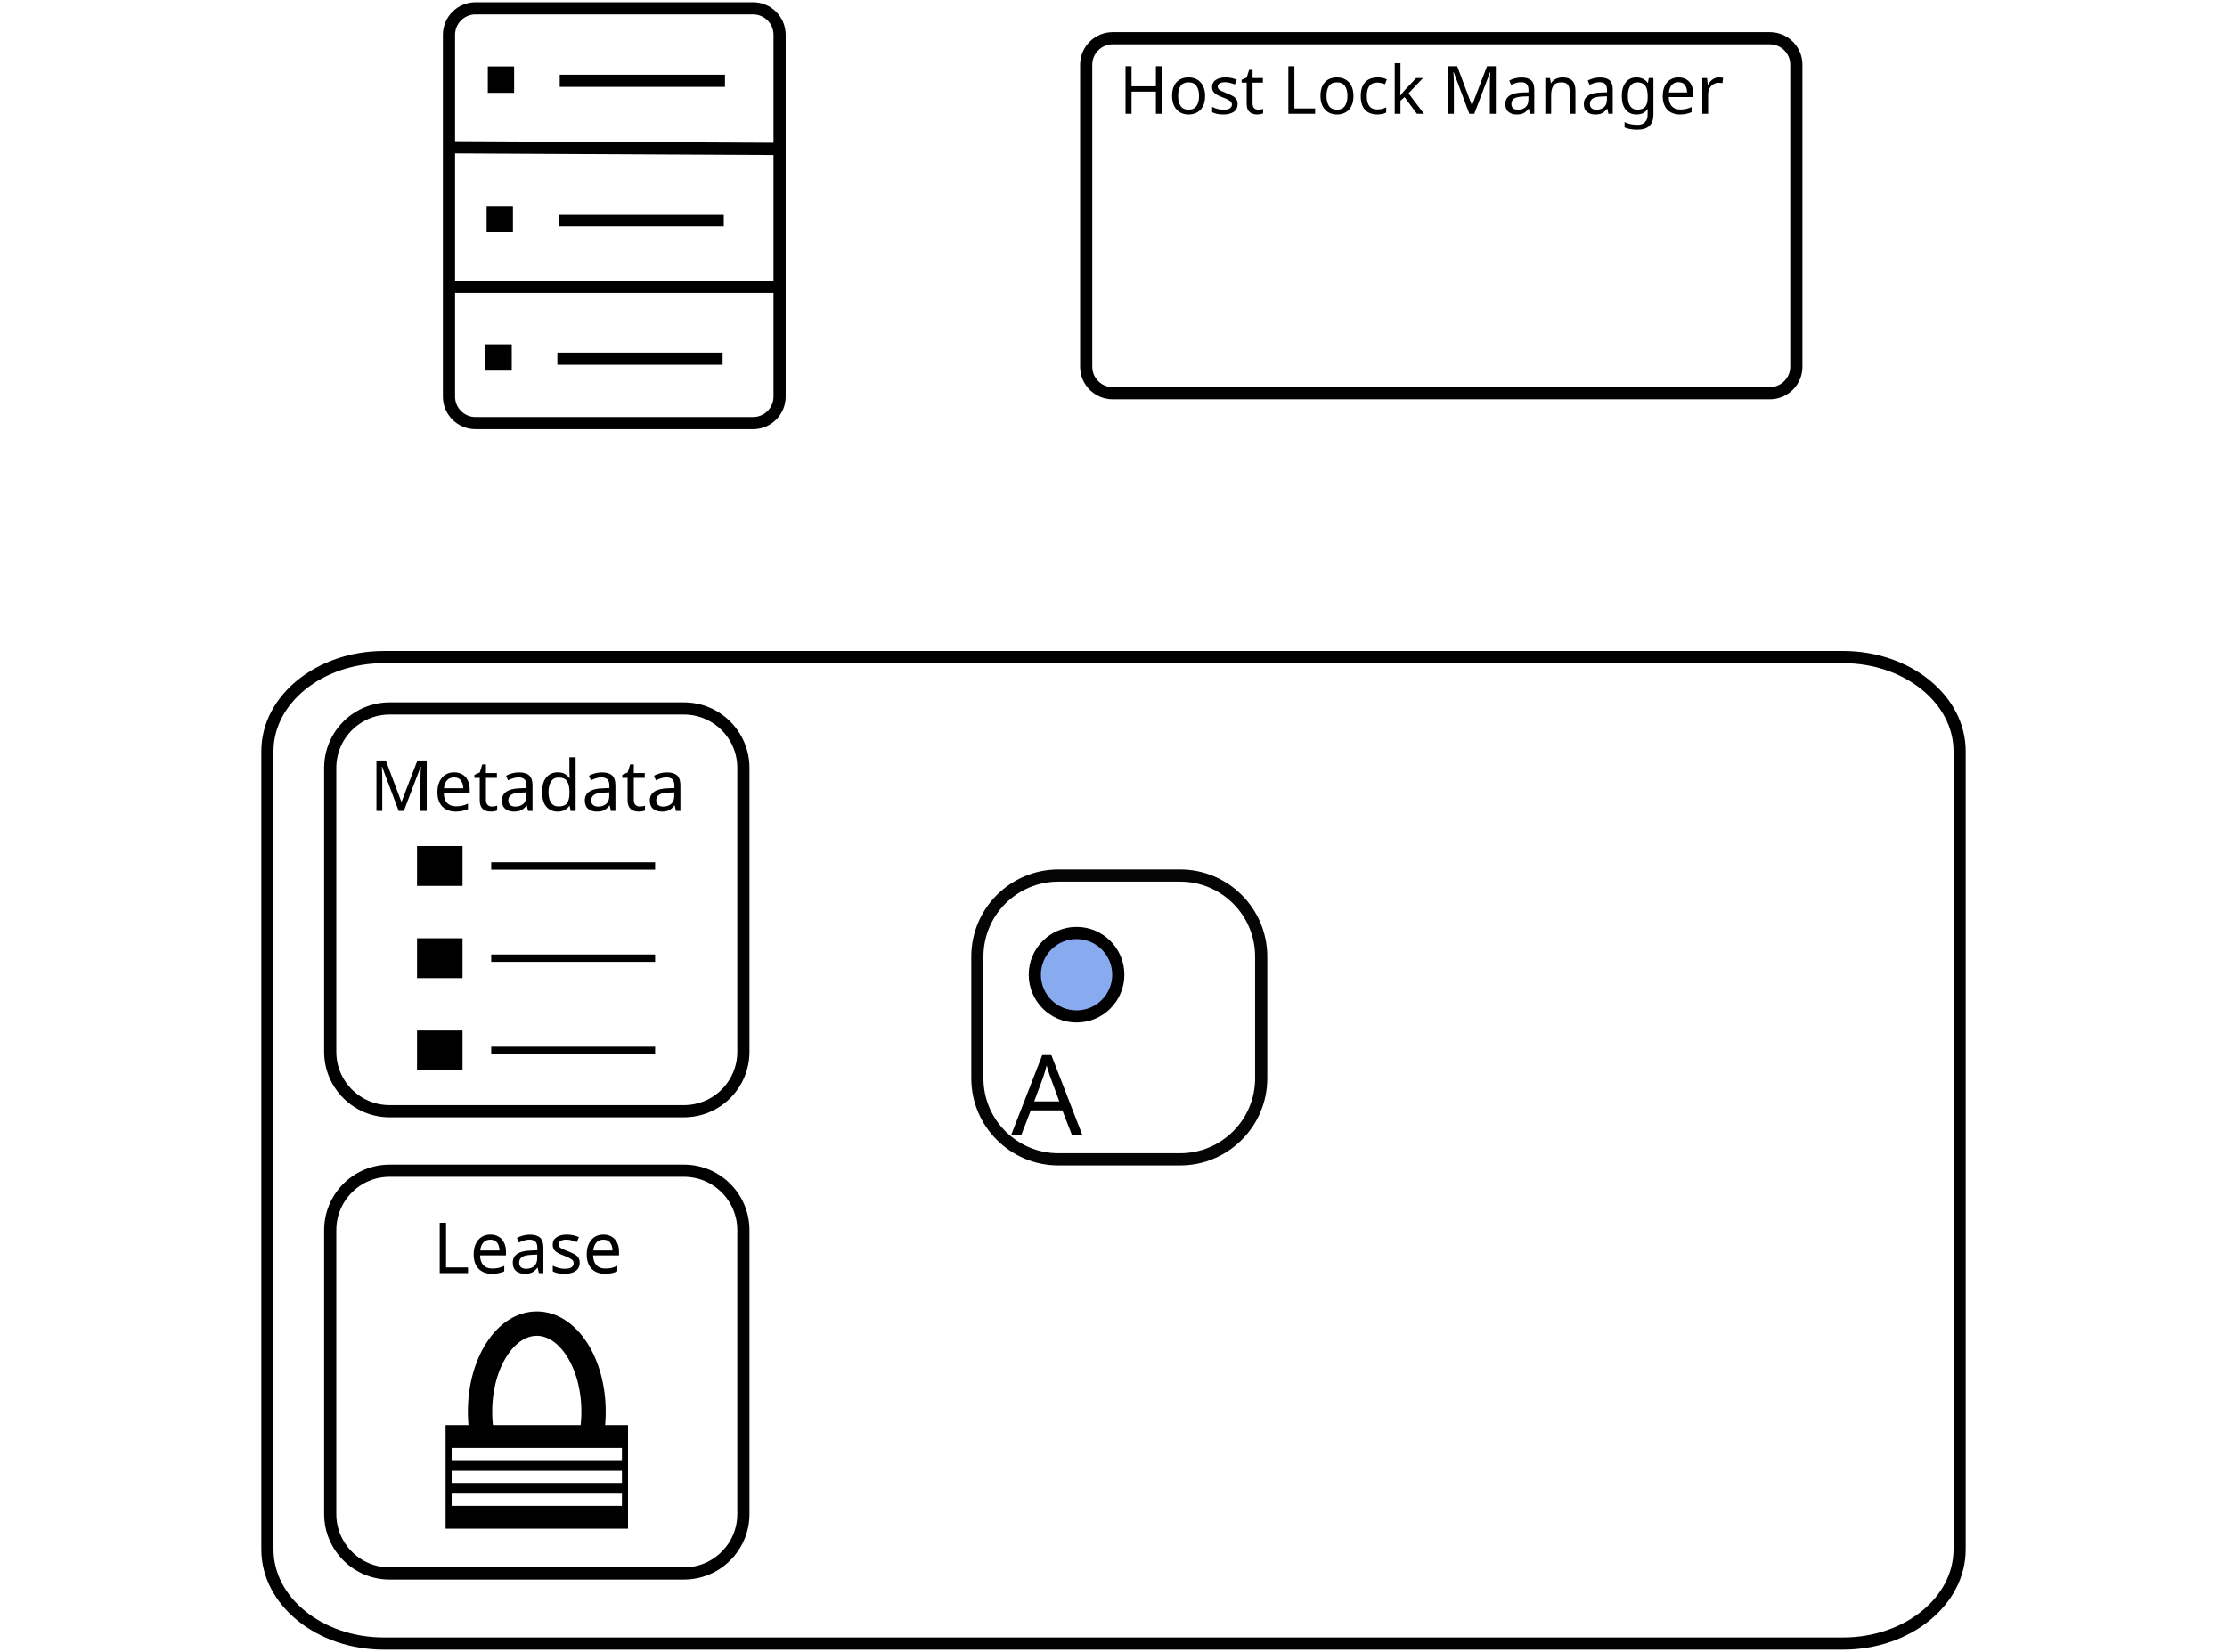
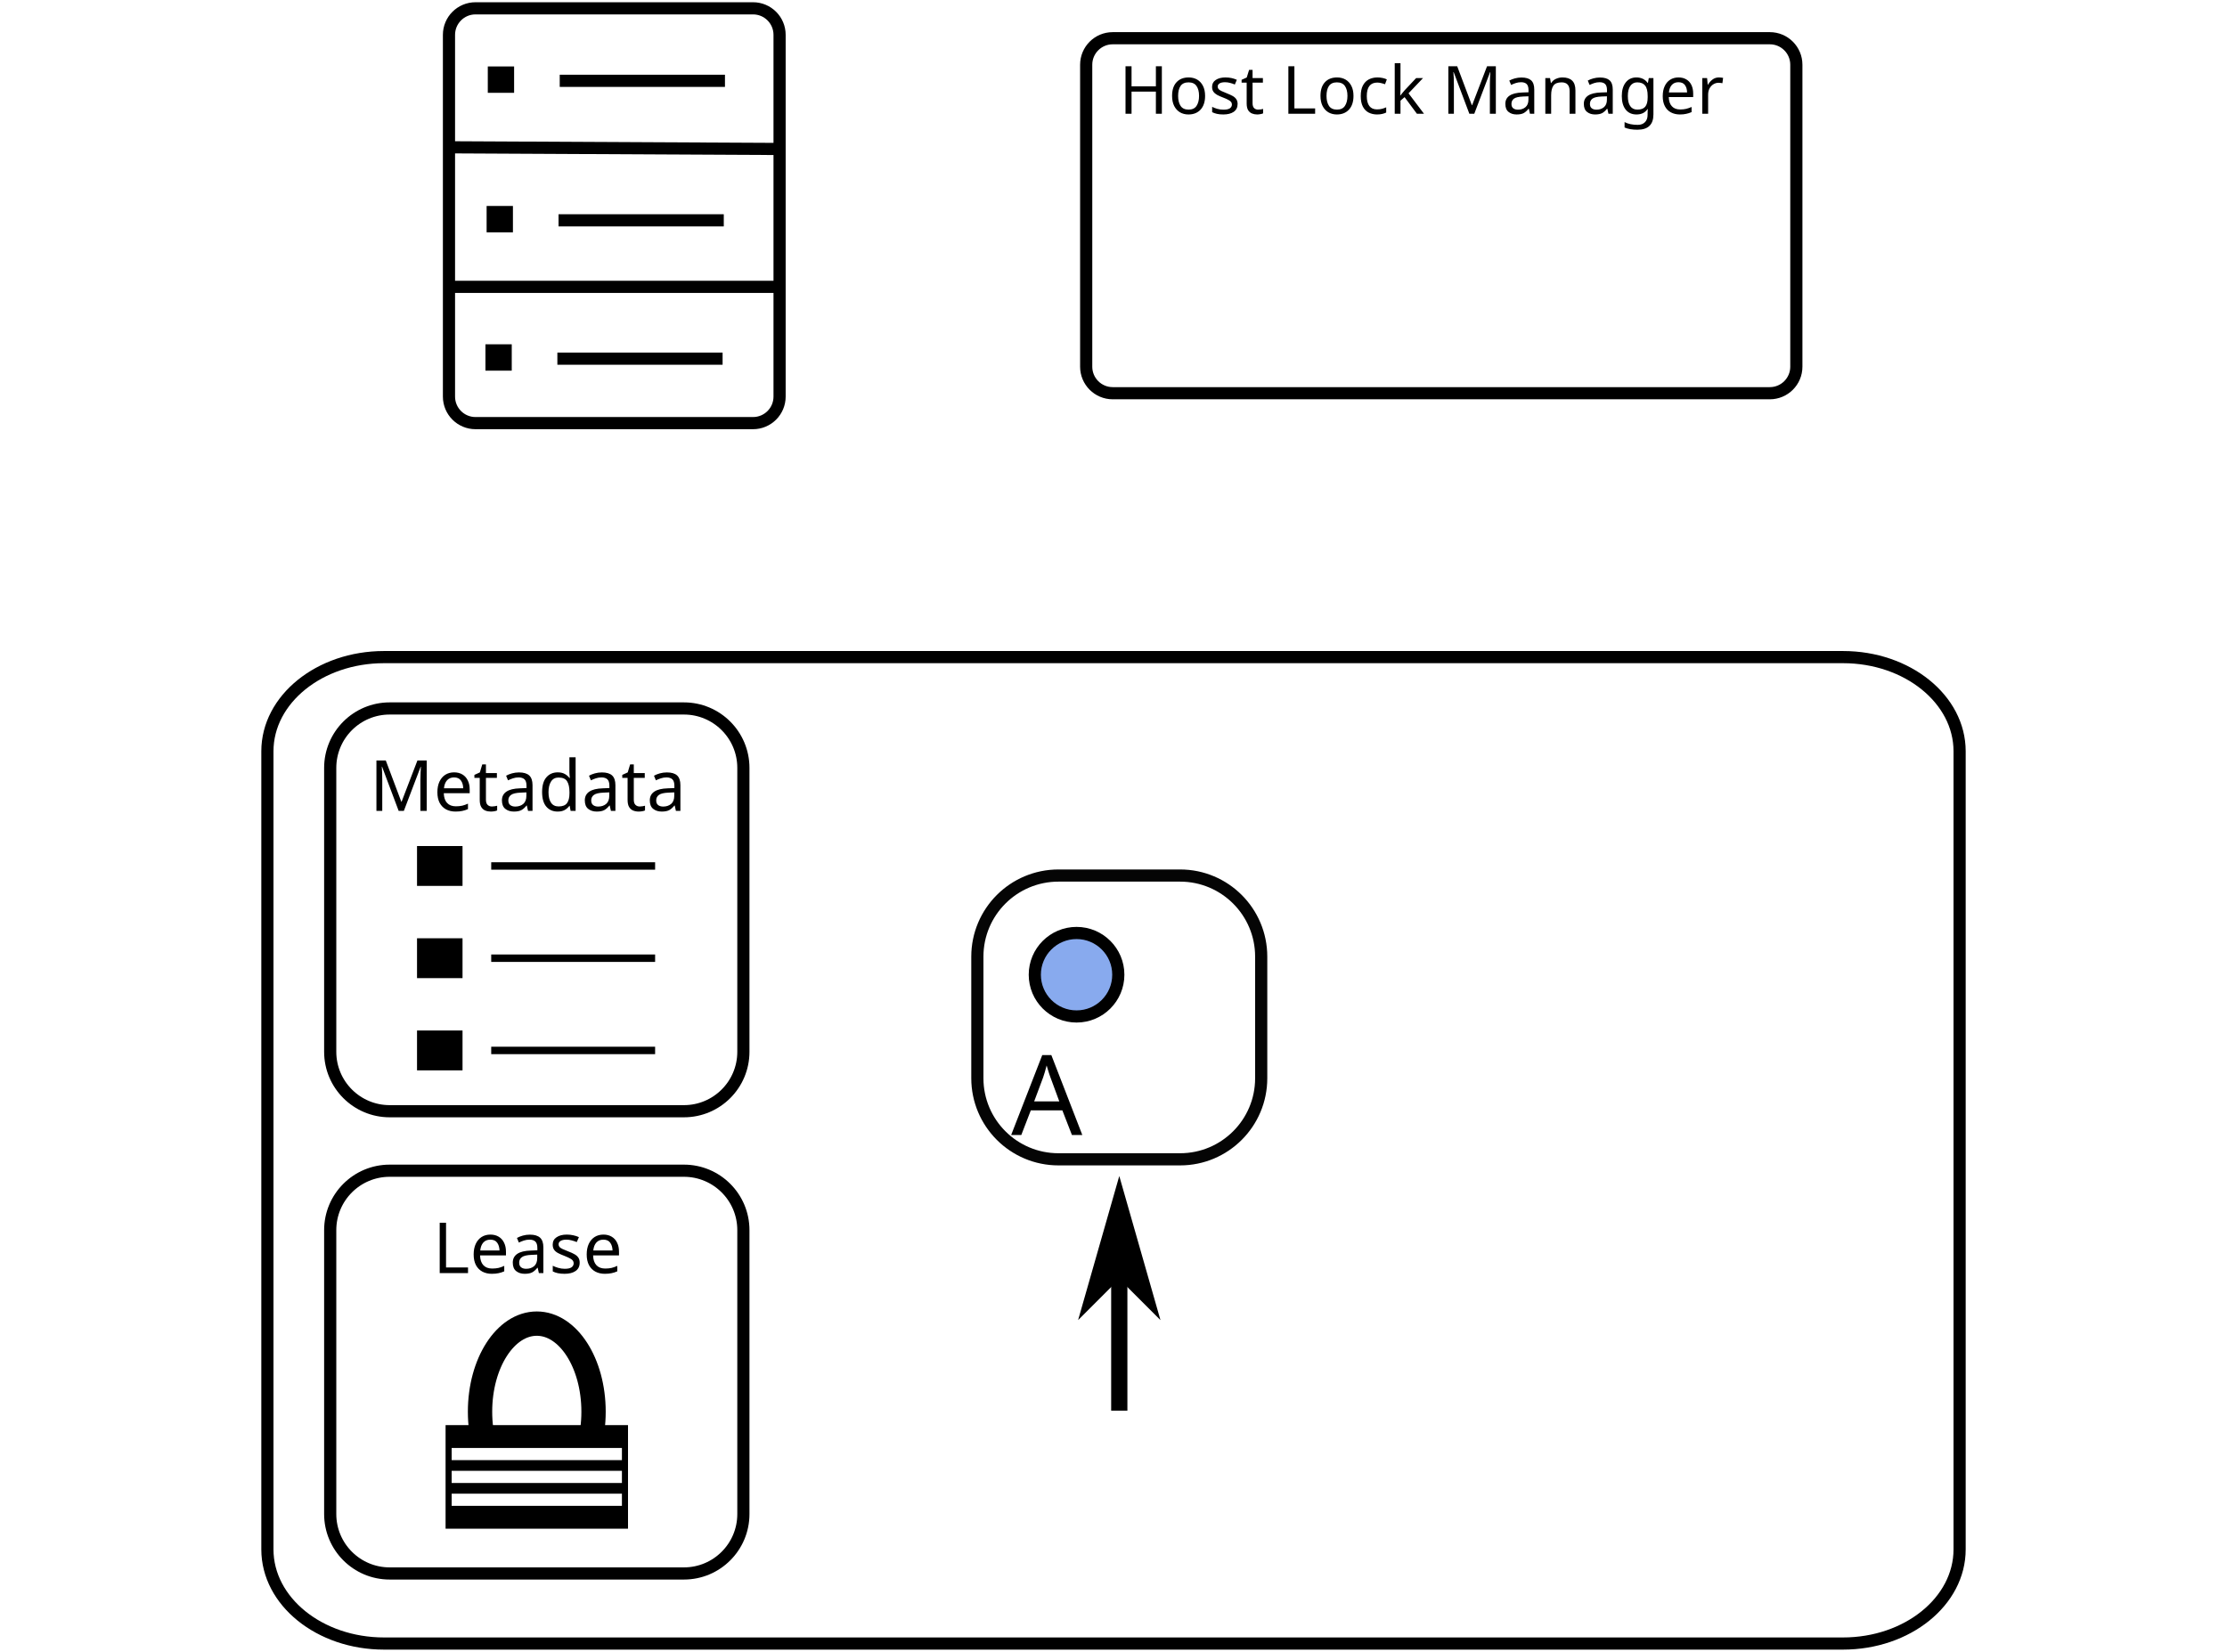
<svg xmlns="http://www.w3.org/2000/svg" xmlns:ns1="http://www.openswatchbook.org/uri/2009/osb" xmlns:xlink="http://www.w3.org/1999/xlink" width="155mm" height="115mm" id="svg5421" version="1.1" viewBox="0 0 549.213 407.48">
  <defs id="defs5423">
+     <marker orient="auto" refY="0.0" refX="0.0" id="Arrow1Lstart" style="overflow:visible">
+       <path id="path15680" d="M 0.0,0.0 L 5.0,-5.0 L -12.5,0.0 L 5.0,5.0 L 0.0,0.0 z " style="fill-rule:evenodd;stroke:#000000;stroke-width:1pt;stroke-opacity:1;fill:#000000;fill-opacity:1" transform="scale(0.8) translate(12.5,0)" />
+     </marker>
+     <marker orient="auto" refY="0.0" refX="0.0" id="Arrow1Mstart" style="overflow:visible">
+       <path id="path15686" d="M 0.0,0.0 L 5.0,-5.0 L -12.5,0.0 L 5.0,5.0 L 0.0,0.0 z " style="fill-rule:evenodd;stroke:#000000;stroke-width:1pt;stroke-opacity:1;fill:#000000;fill-opacity:1" transform="scale(0.4) translate(10,0)" />
+     </marker>
    <linearGradient id="linearGradient6380" ns1:paint="solid">
      <stop style="stop-color:#000000;stop-opacity:1;" offset="0" id="stop6382" />
    </linearGradient>
    <linearGradient id="linearGradient27637" ns1:paint="solid">
      <stop style="stop-color:#000000;stop-opacity:1;" offset="0" id="stop27639" />
    </linearGradient>
    <linearGradient id="linearGradient25183" ns1:paint="solid">
      <stop style="stop-color:#000000;stop-opacity:1;" offset="0" id="stop25185" />
    </linearGradient>
    <linearGradient id="linearGradient23743" ns1:paint="solid">
      <stop style="stop-color:#000000;stop-opacity:1;" offset="0" id="stop23745" />
    </linearGradient>
    <linearGradient id="linearGradient23686" ns1:paint="solid">
      <stop style="stop-color:#000000;stop-opacity:1;" offset="0" id="stop23688" />
    </linearGradient>
    <linearGradient id="linearGradient23674" ns1:paint="solid">
      <stop style="stop-color:#000000;stop-opacity:1;" offset="0" id="stop23676" />
    </linearGradient>
    <linearGradient id="linearGradient23616" ns1:paint="solid">
      <stop style="stop-color:#000000;stop-opacity:1;" offset="0" id="stop23618" />
    </linearGradient>
    <linearGradient id="linearGradient10726" ns1:paint="solid">
      <stop style="stop-color:#d8e7c4;stop-opacity:1;" offset="0" id="stop10728" />
    </linearGradient>
    <linearGradient id="linearGradient10700" ns1:paint="solid">
      <stop style="stop-color:#d8e7c4;stop-opacity:1;" offset="0" id="stop10702" />
    </linearGradient>
    <linearGradient id="white" ns1:paint="solid" gradientTransform="translate(530.4353,-315.9879)">
      <stop style="stop-color:#ffffff;stop-opacity:1;" offset="0" id="stop10475" />
    </linearGradient>
    <linearGradient id="linearGradient10426" ns1:paint="solid" gradientTransform="matrix(0.3427216,0,0,0.1792132,992.7705,184.803)">
      <stop style="stop-color:#000000;stop-opacity:1;" offset="0" id="stop10428" />
    </linearGradient>
    <linearGradient id="linearGradient10420" ns1:paint="solid">
      <stop style="stop-color:#559900;stop-opacity:1;" offset="0" id="stop10422" />
    </linearGradient>
    <linearGradient id="Black" ns1:paint="solid" gradientTransform="matrix(24.91375,0,0,20.37526,29328.13,-20628.865)">
      <stop style="stop-color:#000000;stop-opacity:1;" offset="0" id="stop10414" />
    </linearGradient>
    <linearGradient id="wood" ns1:paint="solid">
      <stop style="stop-color:#7e3817;stop-opacity:1;" offset="0" id="stop10387" />
    </linearGradient>
    <linearGradient id="grass" ns1:paint="solid">
      <stop style="stop-color:#ddee77;stop-opacity:1;" offset="0" id="stop10379" />
    </linearGradient>
    <linearGradient id="stars" ns1:paint="solid" gradientTransform="translate(125.7135,301.0877)">
      <stop style="stop-color:#e7f6d3;stop-opacity:1;" offset="0" id="stop10371" />
    </linearGradient>
    <linearGradient id="sky" ns1:paint="solid">
      <stop style="stop-color:#88aaee;stop-opacity:1;" offset="0" id="stop10363" />
    </linearGradient>
    <linearGradient id="leaves" ns1:paint="solid">
      <stop style="stop-color:#559900;stop-opacity:1;" offset="0" id="stop10355" />
    </linearGradient>
    <linearGradient xlink:href="#Black" id="linearGradient10704" x1="559.5" y1="-2" x2="860.5" y2="-2" gradientUnits="userSpaceOnUse" gradientTransform="matrix(1.391082,0,0,1.351853,-154.0943,-31.51596)" />
    <linearGradient xlink:href="#white" id="linearGradient12363" x1="310" y1="-102" x2="370" y2="-102" gradientUnits="userSpaceOnUse" gradientTransform="matrix(0.6998106,0,0,0.5637978,453.414,98.21244)" />
    <linearGradient xlink:href="#white" id="linearGradient12371" x1="310" y1="-92" x2="370" y2="-92" gradientUnits="userSpaceOnUse" gradientTransform="matrix(0.6998106,0,0,0.5637978,453.414,98.21244)" />
    <linearGradient xlink:href="#white" id="linearGradient12379" x1="310" y1="-82" x2="370" y2="-82" gradientUnits="userSpaceOnUse" gradientTransform="matrix(0.6998106,0,0,0.5637978,453.414,98.21244)" />
    <linearGradient xlink:href="#Black" id="linearGradient23622" gradientTransform="matrix(24.91375,0,0,20.37526,29328.13,-20628.865)" gradientUnits="userSpaceOnUse" />
    <linearGradient xlink:href="#Black" id="linearGradient23635" gradientTransform="matrix(0.3427216,0,0,0.1792132,992.7705,184.803)" gradientUnits="userSpaceOnUse" />
    <linearGradient xlink:href="#Black" id="linearGradient23637" gradientTransform="matrix(0.3427216,0,0,0.1792132,992.7705,184.803)" gradientUnits="userSpaceOnUse" />
    <linearGradient xlink:href="#Black" id="linearGradient23639" gradientTransform="matrix(0.3427216,0,0,0.1792132,992.7705,184.803)" gradientUnits="userSpaceOnUse" />
    <linearGradient xlink:href="#Black" id="linearGradient27721" gradientUnits="userSpaceOnUse" x1="667.57" y1="-10.141" x2="715.427" y2="-10.141" />
    <linearGradient gradientTransform="translate(1.2421875e-5,1.6403175e-6)" xlink:href="#sky" id="linearGradient6384" x1="812.668" y1="-77.536" x2="836.26" y2="-77.536" gradientUnits="userSpaceOnUse" />
  </defs>
  <g id="layer1" transform="translate(-558.968,317.9803)">
    <rect style="fill:none;fill-opacity:1;stroke:url(#linearGradient10704);stroke-width:3;stroke-miterlimit:4;stroke-dasharray:none;stroke-dashoffset:0;stroke-opacity:1" id="rect10698" width="417.325" height="243.333" x="624.912" y="-155.886" rx="28.757" ry="23.224" />
    <rect style="fill:none;fill-opacity:1;stroke:url(#Black);stroke-width:3;stroke-miterlimit:4;stroke-dasharray:none;stroke-dashoffset:0;stroke-opacity:1" id="rect10724" width="101.894" height="99.352" x="640.403" y="-143.217" rx="14.66" ry="14.66" />
    <g transform="matrix(0.8084141,0,0,0.7084931,-87.88351,37.19091)" id="g10748">
      <rect style="fill:url(#Black);fill-opacity:1;stroke:url(#Black);stroke-width:3.881;stroke-miterlimit:4;stroke-dasharray:none;stroke-dashoffset:0;stroke-opacity:1" id="rect10750" width="10" height="10" x="929.307" y="-140.568" />
      <path style="fill:none;fill-rule:evenodd;stroke:#000000;stroke-width:2.587;stroke-linecap:butt;stroke-linejoin:miter;stroke-miterlimit:4;stroke-dasharray:none;stroke-opacity:1" d="m 950,-135.568 50,0" id="path10752" />
    </g>
    <g id="g10754" transform="matrix(0.8084141,0,0,0.7084931,-87.88351,14.4378)">
      <rect y="-140.568" x="929.307" height="10" width="10" id="rect10756" style="fill:url(#Black);fill-opacity:1;stroke:url(#Black);stroke-width:3.881;stroke-miterlimit:4;stroke-dasharray:none;stroke-dashoffset:0;stroke-opacity:1" />
      <path id="path10758" d="m 950,-135.568 50,0" style="fill:none;fill-rule:evenodd;stroke:#000000;stroke-width:2.587;stroke-linecap:butt;stroke-linejoin:miter;stroke-miterlimit:4;stroke-dasharray:none;stroke-opacity:1" />
    </g>
    <g transform="matrix(0.8084141,0,0,0.7084931,-87.88351,-8.315307)" id="g10760">
      <rect style="fill:url(#Black);fill-opacity:1;stroke:url(#Black);stroke-width:3.881;stroke-miterlimit:4;stroke-dasharray:none;stroke-dashoffset:0;stroke-opacity:1" id="rect10762" width="10" height="10" x="929.307" y="-140.568" />
      <path style="fill:none;fill-rule:evenodd;stroke:#000000;stroke-width:2.587;stroke-linecap:butt;stroke-linejoin:miter;stroke-miterlimit:4;stroke-dasharray:none;stroke-opacity:1" d="m 950,-135.568 50,0" id="path10764" />
    </g>
    <text xml:space="preserve" style="font-style:normal;font-weight:normal;font-size:17.385px;line-height:125%;font-family:Sans;letter-spacing:0px;word-spacing:0px;fill:#000000;fill-opacity:1;stroke:none;stroke-width:1px;stroke-linecap:butt;stroke-linejoin:miter;stroke-opacity:1" x="650.252" y="-117.93" id="text10780" transform="scale(0.999785,1.000215)">
      <tspan id="tspan10782" x="650.252" y="-117.93">Metadata</tspan>
    </text>
    <rect style="fill:url(#linearGradient23639);fill-opacity:1.0;stroke:url(#linearGradient23637);stroke-width:3;stroke-miterlimit:4;stroke-dasharray:none;stroke-dashoffset:0;stroke-opacity:1" id="rect12349" width="41.989" height="22.552" x="670.355" y="35.067" />
    <rect style="fill:none;fill-opacity:1;stroke:url(#linearGradient23635);stroke-width:6;stroke-miterlimit:4;stroke-dasharray:none;stroke-dashoffset:0;stroke-opacity:1" id="rect12351" width="27.992" height="43.452" x="677.353" y="8.529" ry="25" rx="25" />
    <path style="fill:none;fill-rule:evenodd;stroke:url(#linearGradient12363);stroke-width:3;stroke-linecap:butt;stroke-linejoin:miter;stroke-miterlimit:4;stroke-dasharray:none;stroke-opacity:1" d="m 670.355,40.705 41.989,0" id="path12357" />
    <path style="fill:none;fill-rule:evenodd;stroke:url(#linearGradient12371);stroke-width:3;stroke-linecap:butt;stroke-linejoin:miter;stroke-miterlimit:4;stroke-dasharray:none;stroke-opacity:1" d="m 670.355,46.343 41.989,0" id="path12365" />
    <path style="fill:none;fill-rule:evenodd;stroke:url(#linearGradient12379);stroke-width:3;stroke-linecap:butt;stroke-linejoin:miter;stroke-miterlimit:4;stroke-dasharray:none;stroke-opacity:1" d="m 670.355,51.981 41.989,0" id="path12373" />
    <rect ry="14.66" rx="14.66" y="-29.189" x="640.403" height="99.352" width="101.894" id="rect10712" style="fill:none;fill-opacity:1;stroke:url(#linearGradient23622);stroke-width:3;stroke-miterlimit:4;stroke-dasharray:none;stroke-dashoffset:0;stroke-opacity:1" />
    <text transform="scale(0.999785,1.000215)" id="text10732" y="-3.927" x="665.864" style="font-style:normal;font-variant:normal;font-weight:normal;font-stretch:normal;font-size:17.384px;line-height:125%;font-family:Sans;-inkscape-font-specification:'Sans, Normal';text-align:start;letter-spacing:0px;word-spacing:0px;writing-mode:lr-tb;text-anchor:start;fill:url(#linearGradient27721);fill-opacity:1.0;stroke:none;stroke-width:1px;stroke-linecap:butt;stroke-linejoin:miter;stroke-opacity:1" xml:space="preserve">
      <tspan id="tspan10748" x="665.864" y="-3.927" style="fill:url(#linearGradient27721);fill-opacity:1.0">Lease</tspan>
    </text>
    <g id="g23510" transform="matrix(1.094587,0,0,1.094612,209.919,-78.24613)">
      <rect ry="5.975" rx="5.975" style="fill:none;stroke:#000000;stroke-width:2.741;stroke-miterlimit:4;stroke-dasharray:none;stroke-opacity:1" y="-217.137" x="420.043" height="93.477" width="74.486" id="rect3344" />
      <path id="path4148" d="m 420.057,-154.369 74.27,0" style="fill:none;fill-rule:evenodd;stroke:#000000;stroke-width:2.741;stroke-linecap:butt;stroke-linejoin:miter;stroke-miterlimit:4;stroke-dasharray:none;stroke-opacity:1" />
      <path id="path4150" d="m 420.057,-185.818 74.458,0.377" style="fill:none;fill-rule:evenodd;stroke:#000000;stroke-width:2.741;stroke-linecap:butt;stroke-linejoin:miter;stroke-miterlimit:4;stroke-dasharray:none;stroke-opacity:1" />
      <g transform="matrix(0.7445449,0,0,0.7460439,530.1401,-932.0874)" id="g4190">
        <rect style="fill:#000000;fill-opacity:1;stroke:#000000;stroke-width:3.677;stroke-miterlimit:4;stroke-dasharray:none;stroke-opacity:1" id="rect4182" width="4.286" height="4.286" x="-134.286" y="977.719" />
        <path style="fill:none;fill-rule:evenodd;stroke:#000000;stroke-width:3.677;stroke-linecap:butt;stroke-linejoin:miter;stroke-miterlimit:4;stroke-dasharray:none;stroke-opacity:1" d="m -114.357,980.219 50,0" id="path4188" />
      </g>
      <g id="g4194" transform="matrix(0.7445449,0,0,0.7460439,529.8742,-900.6471)">
        <rect y="977.719" x="-134.286" height="4.286" width="4.286" id="rect4196" style="fill:#000000;fill-opacity:1;stroke:#000000;stroke-width:3.677;stroke-miterlimit:4;stroke-dasharray:none;stroke-opacity:1" />
        <path id="path4198" d="m -114.357,980.219 50,0" style="fill:none;fill-rule:evenodd;stroke:#000000;stroke-width:3.677;stroke-linecap:butt;stroke-linejoin:miter;stroke-miterlimit:4;stroke-dasharray:none;stroke-opacity:1" />
      </g>
      <g transform="matrix(0.7445449,0,0,0.7460439,529.6083,-869.4731)" id="g4200">
        <rect style="fill:#000000;fill-opacity:1;stroke:#000000;stroke-width:3.677;stroke-miterlimit:4;stroke-dasharray:none;stroke-opacity:1" id="rect4202" width="4.286" height="4.286" x="-134.286" y="977.719" />
        <path style="fill:none;fill-rule:evenodd;stroke:#000000;stroke-width:3.677;stroke-linecap:butt;stroke-linejoin:miter;stroke-miterlimit:4;stroke-dasharray:none;stroke-opacity:1" d="m -114.357,980.219 50,0" id="path4204" />
      </g>
    </g>
    <g id="g23576" transform="matrix(1.094587,0,0,1.094612,-78.84528,-8.805445)">
      <rect ry="5.975" rx="5.975" y="-273.838" x="827.422" height="80" width="160" id="rect23524" style="opacity:1;fill:none;fill-opacity:1;stroke:#000000;stroke-width:2.741;stroke-miterlimit:4;stroke-dasharray:none;stroke-dashoffset:0;stroke-opacity:1" />
      <text id="text23526" y="-256.812" x="834.828" style="font-style:normal;font-variant:normal;font-weight:normal;font-stretch:normal;font-size:15px;line-height:125%;font-family:Sans;-inkscape-font-specification:'Sans, Normal';text-align:start;letter-spacing:0px;word-spacing:0px;writing-mode:lr-tb;text-anchor:start;fill:#000000;fill-opacity:1;stroke:none;stroke-width:1px;stroke-linecap:butt;stroke-linejoin:miter;stroke-opacity:1" xml:space="preserve">
        <tspan y="-256.812" x="834.828" id="tspan23574">Host Lock Manager</tspan>
      </text>
    </g>
    <rect style="opacity:0.98;fill:none;fill-opacity:1;stroke:#000000;stroke-width:3;stroke-miterlimit:4;stroke-dasharray:none;stroke-dashoffset:0;stroke-opacity:1" id="rect23741" width="70" height="70" x="800" y="-102" rx="20" ry="20" />
    <circle style="opacity:1;fill:url(#linearGradient6384);fill-opacity:1.0;stroke:#000000;stroke-width:3;stroke-miterlimit:4;stroke-dasharray:none;stroke-dashoffset:0;stroke-opacity:1" id="path27635" cx="824.464" cy="-77.536" r="10.296" />
    <text xml:space="preserve" style="font-style:normal;font-weight:normal;font-size:27.5px;line-height:125%;font-family:Sans;text-align:center;letter-spacing:0px;word-spacing:0px;text-anchor:middle;fill:#000000;fill-opacity:1;stroke:none;stroke-width:1px;stroke-linecap:butt;stroke-linejoin:miter;stroke-opacity:1" x="835" y="-38" id="text4255">
      <tspan id="tspan4257" x="835" y="-38">A</tspan>
    </text>
+     <path style="fill:none;fill-rule:evenodd;stroke:#000000;stroke-width:4;stroke-linecap:butt;stroke-linejoin:miter;stroke-miterlimit:4;stroke-dasharray:none;stroke-opacity:1;marker-start:url(#Arrow1Mstart)" d="m 835,-20 0,50" id="path28661" />
  </g>
</svg>
